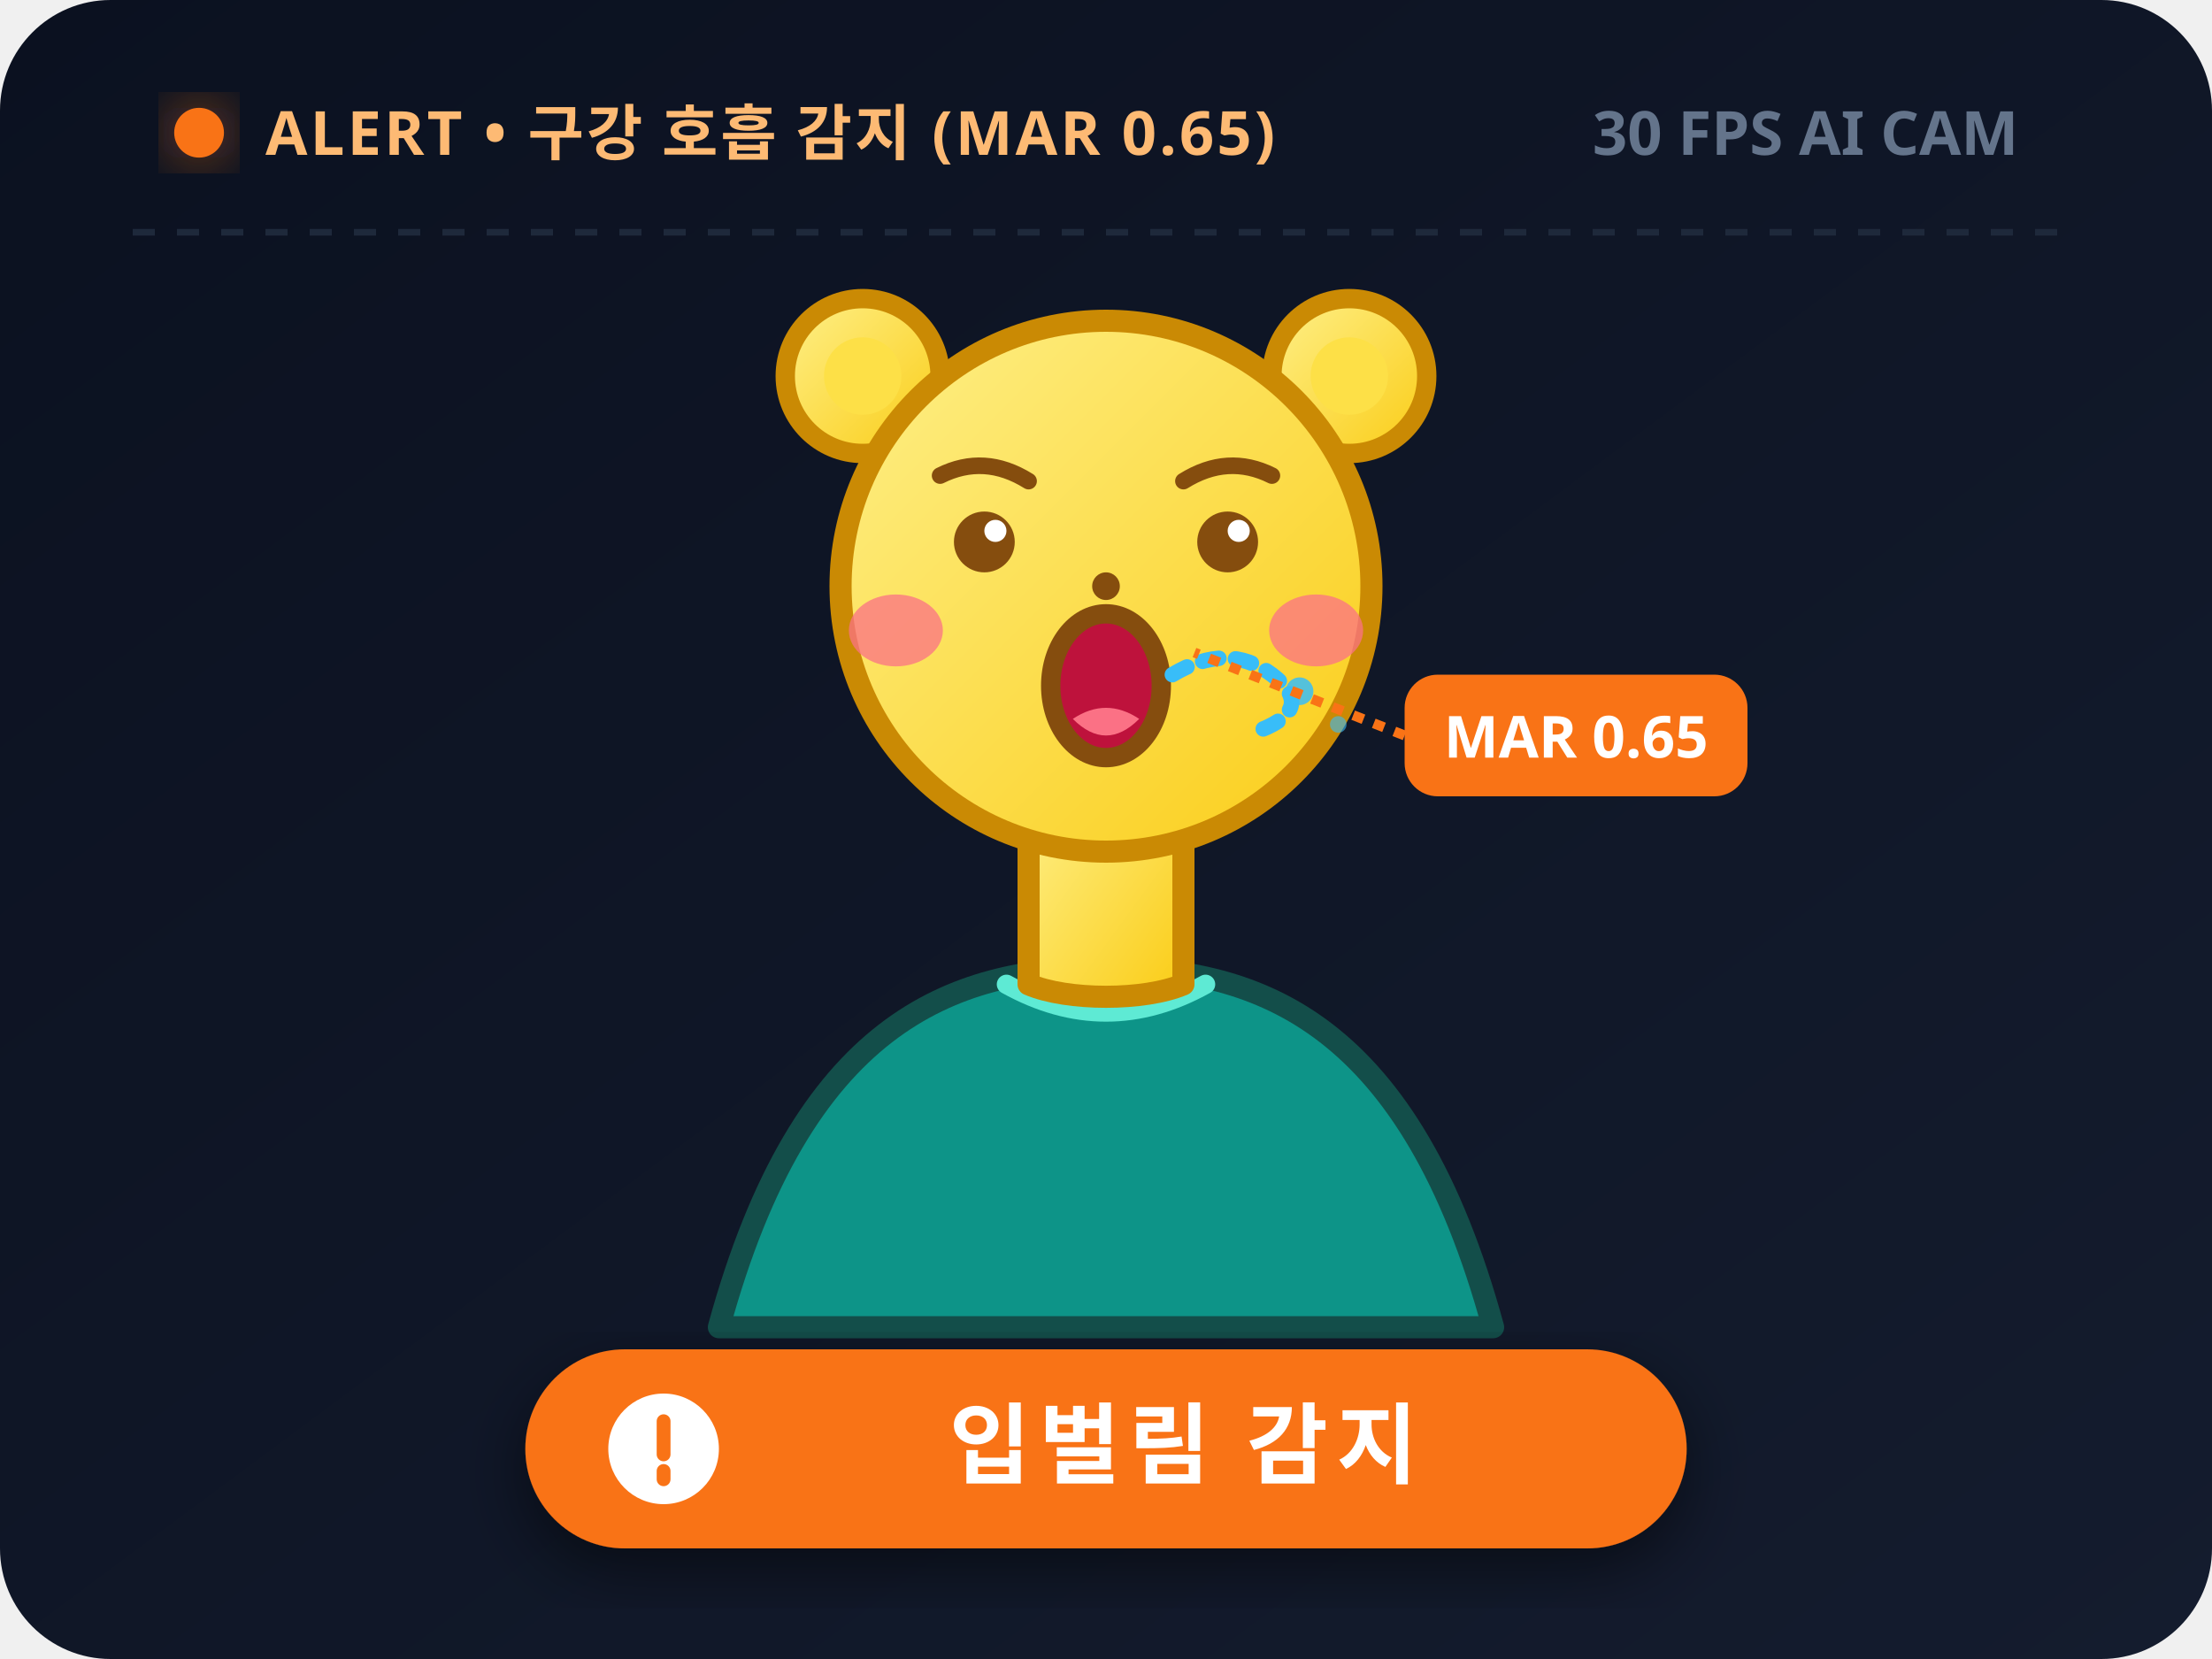
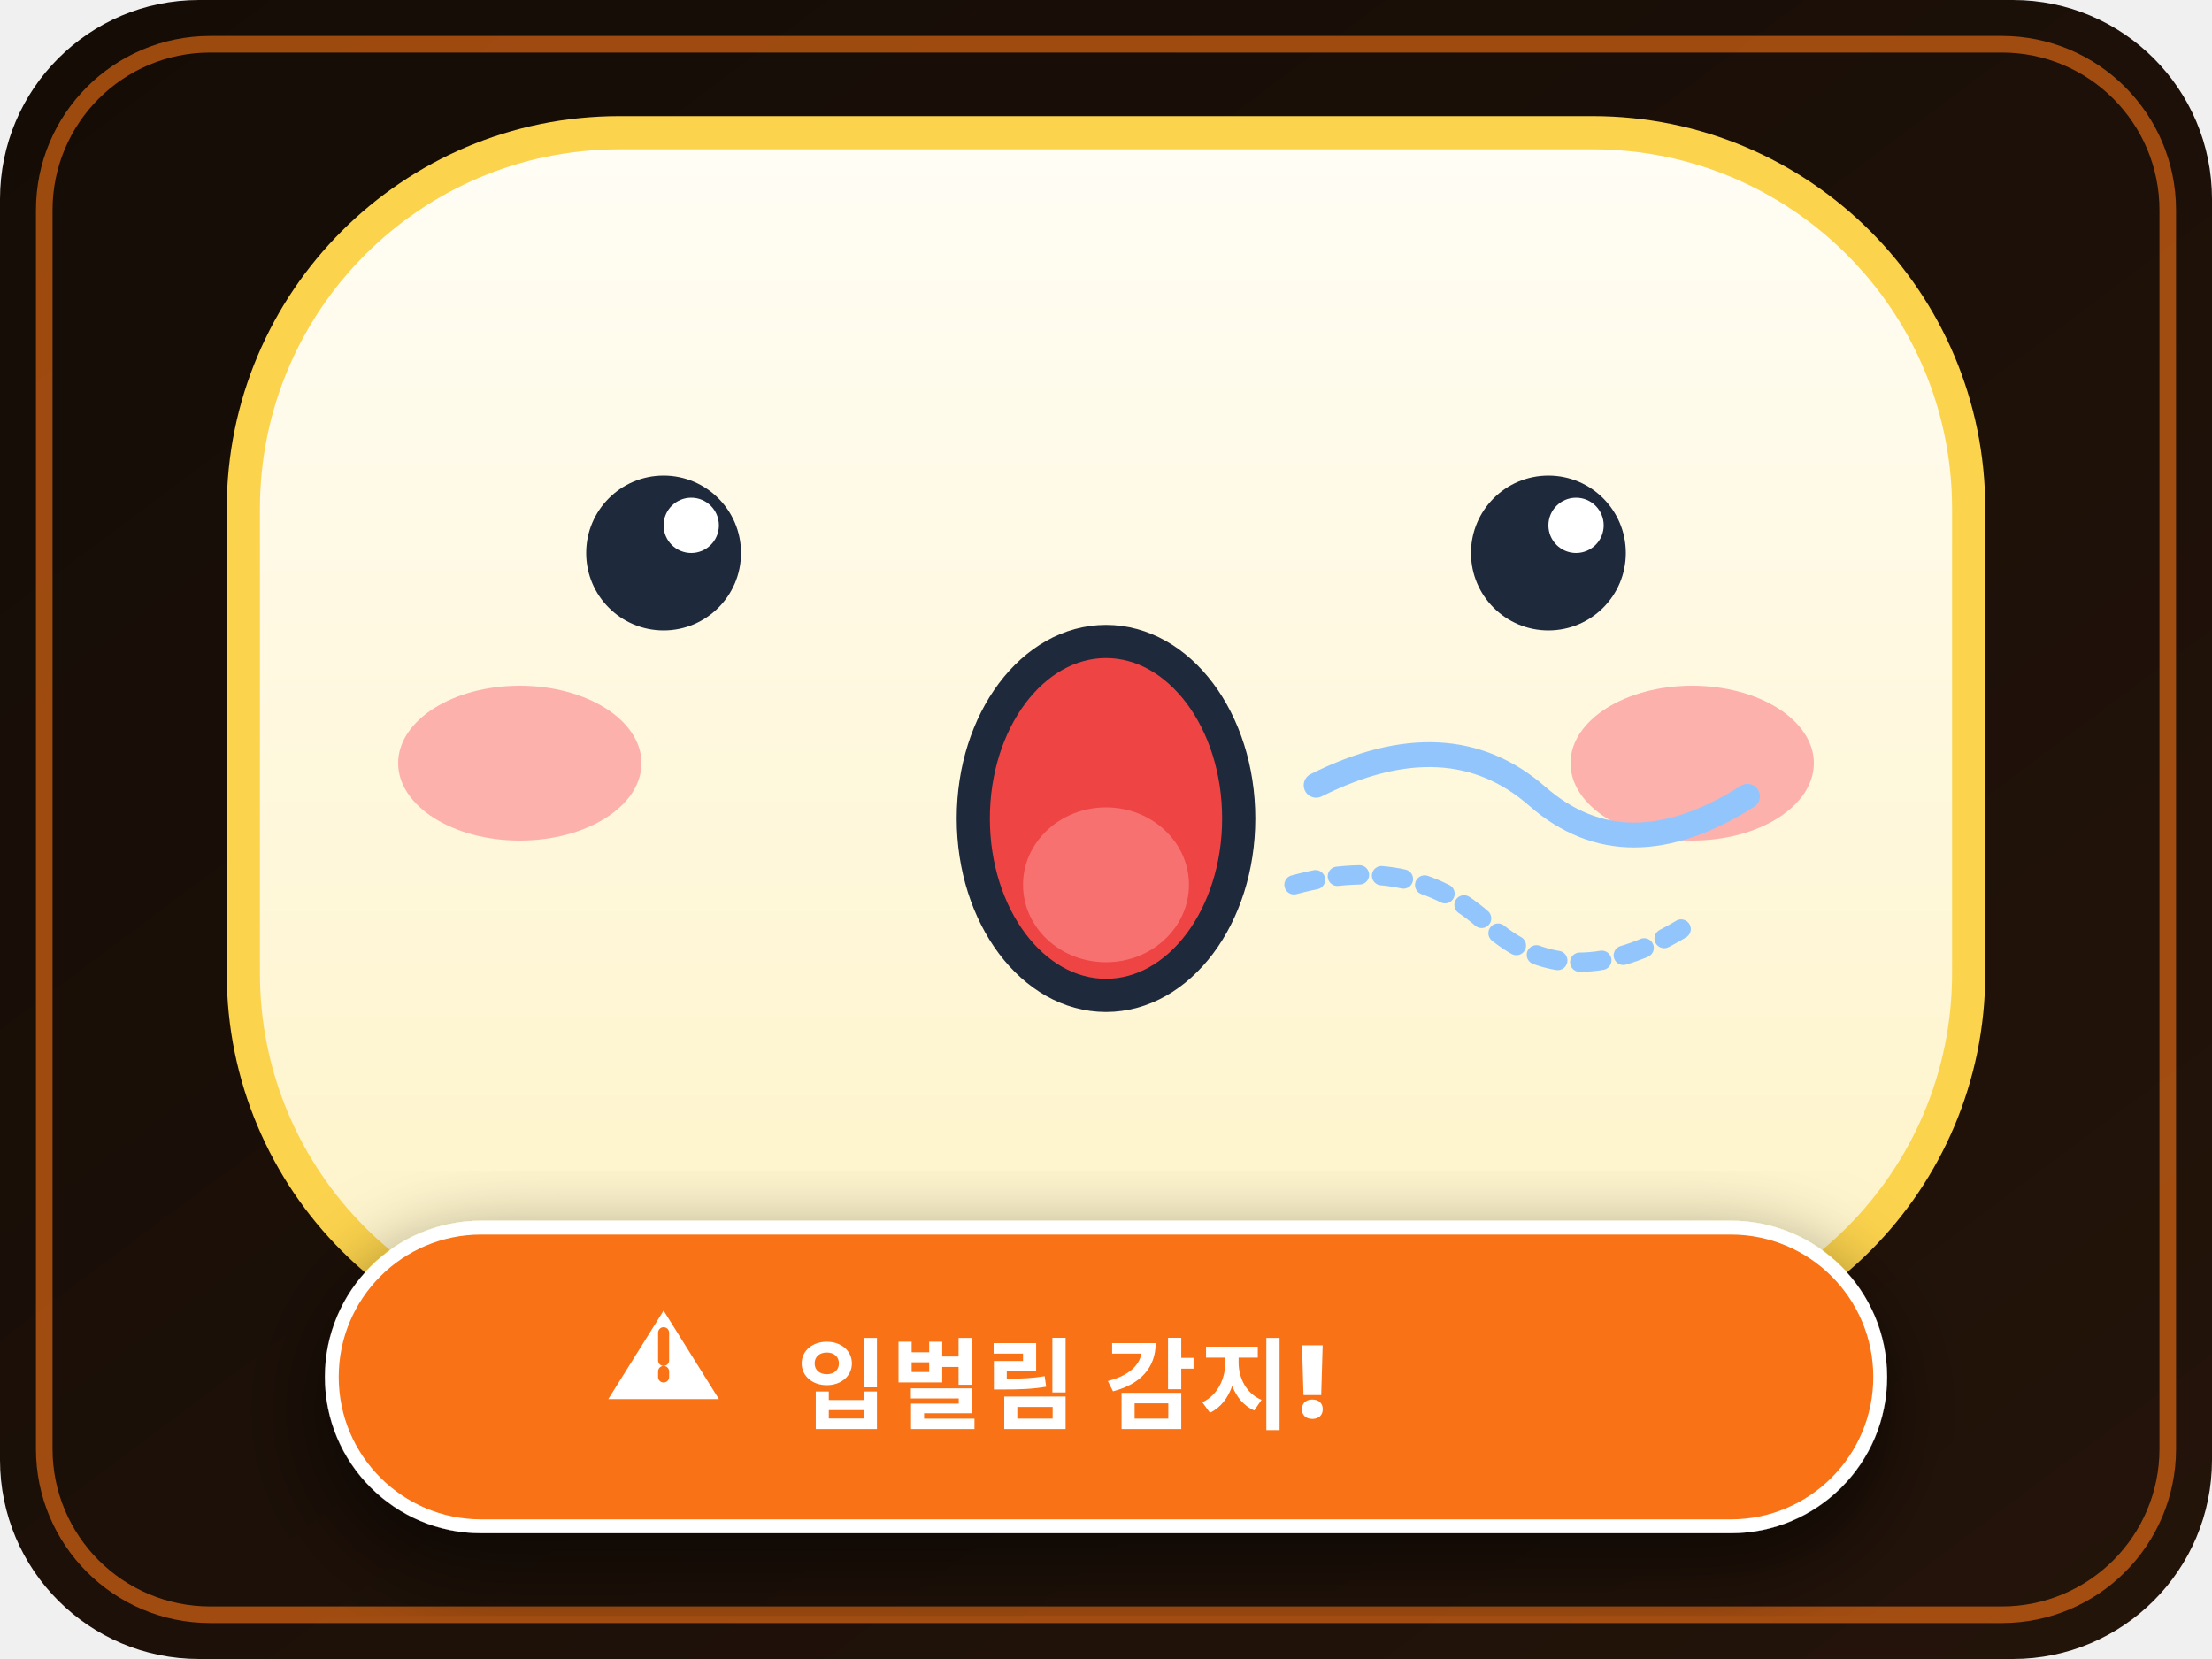
<svg xmlns="http://www.w3.org/2000/svg" viewBox="0 0 400 300" width="100%" height="100%">
  <defs>
-     <linearGradient id="screenBg2" x1="0%" y1="0%" x2="100%" y2="100%">
-       <stop offset="0%" stop-color="#0b1120" />
-       <stop offset="100%" stop-color="#141c2e" />
+     <linearGradient id="screenBg" x1="0%" y1="0%" x2="100%" y2="100%">
+       <stop offset="0%" stop-color="#140c06" />
+       <stop offset="100%" stop-color="#24140a" />
    </linearGradient>
-     <linearGradient id="emojiYellow2" x1="0%" y1="0%" x2="100%" y2="100%">
-       <stop offset="0%" stop-color="#fef08a" />
-       <stop offset="100%" stop-color="#facc15" />
+     <linearGradient id="creamFace" x1="0%" y1="0%" x2="0%" y2="100%">
+       <stop offset="0%" stop-color="#fffdf5" />
+       <stop offset="100%" stop-color="#fef3c7" />
    </linearGradient>
-     <filter id="alertGlow2" x="-30%" y="-30%" width="160%" height="160%">
-       <feGaussianBlur stdDeviation="6" result="blur" />
-       <feComposite in="SourceGraphic" in2="blur" operator="over" />
-     </filter>
-     <filter id="pillShadow2" x="-10%" y="-20%" width="120%" height="150%">
-       <feDropShadow dx="0" dy="4" stdDeviation="6" flood-color="#000000" flood-opacity="0.5" />
+     <filter id="badgeShadow" x="-20%" y="-30%" width="140%" height="160%">
+       <feDropShadow dx="0" dy="6" stdDeviation="8" flood-color="#000000" flood-opacity="0.6" />
    </filter>
  </defs>
-   <rect width="400" height="300" rx="20" fill="url(#screenBg2)" />
-   <line x1="24" y1="42" x2="376" y2="42" stroke="#1e293b" stroke-width="1.2" stroke-dasharray="4 4" />
-   <circle cx="36" cy="24" r="4.5" fill="#f97316" filter="url(#alertGlow2)" />
-   <text x="48" y="28" fill="#fdba74" font-family="'Pretendard', sans-serif" font-size="11" font-weight="700" letter-spacing="0.5">ALERT • 구강 호흡 감지 (MAR 0.65)</text>
-   <text x="365" y="28" text-anchor="end" fill="#64748b" font-family="'Plus Jakarta Sans', sans-serif" font-size="11" font-weight="600">30 FPS AI CAM</text>
-   <g id="emojiMouth">
-     <path d="M 130 240               C 145 185 172 175 200 175               C 228 175 255 185 270 240 Z" fill="#0d9488" stroke="#134e4a" stroke-width="4" stroke-linejoin="round" />
-     <path d="M 182 178 Q 200 188 218 178" fill="none" stroke="#5eead4" stroke-width="3.5" stroke-linecap="round" />
-     <path d="M 186 142 L 186 178 C 193 181 207 181 214 178 L 214 142 Z" fill="url(#emojiYellow2)" stroke="#ca8a04" stroke-width="4" stroke-linejoin="round" />
-     <g>
-       <circle cx="156" cy="68" r="14" fill="url(#emojiYellow2)" stroke="#ca8a04" stroke-width="3.5" />
-       <circle cx="156" cy="68" r="7" fill="#fde047" />
-       <circle cx="244" cy="68" r="14" fill="url(#emojiYellow2)" stroke="#ca8a04" stroke-width="3.5" />
-       <circle cx="244" cy="68" r="7" fill="#fde047" />
-     </g>
-     <circle cx="200" cy="106" r="48" fill="url(#emojiYellow2)" stroke="#ca8a04" stroke-width="4" />
-     <path d="M 170 86 Q 178 82 186 87" fill="none" stroke="#854d0e" stroke-width="3" stroke-linecap="round" />
-     <path d="M 214 87 Q 222 82 230 86" fill="none" stroke="#854d0e" stroke-width="3" stroke-linecap="round" />
-     <circle cx="178" cy="98" r="5.5" fill="#854d0e" />
-     <circle cx="180" cy="96" r="2" fill="#ffffff" />
-     <circle cx="222" cy="98" r="5.5" fill="#854d0e" />
-     <circle cx="224" cy="96" r="2" fill="#ffffff" />
-     <circle cx="200" cy="106" r="2.5" fill="#854d0e" />
-     <ellipse cx="162" cy="114" rx="8.5" ry="6.5" fill="#fb7185" opacity="0.75" />
-     <ellipse cx="238" cy="114" rx="8.5" ry="6.5" fill="#fb7185" opacity="0.75" />
-     <g transform="translate(200, 124)">
-       <ellipse cx="0" cy="0" rx="10" ry="13" fill="#be123c" stroke="#854d0e" stroke-width="3.5" />
-       <path d="M -6 6 Q 0 2 6 6 Q 0 12 -6 6 Z" fill="#fb7185" />
-       <path d="M 12 -2 Q 22 -8 30 -2 Q 38 4 28 8" fill="none" stroke="#38bdf8" stroke-width="2.8" stroke-linecap="round" stroke-dasharray="3 3" />
-       <circle cx="35" cy="1" r="2.5" fill="#38bdf8" opacity="0.85" />
-       <circle cx="42" cy="7" r="1.5" fill="#38bdf8" opacity="0.6" />
-     </g>
-     <g transform="translate(254, 122)">
-       <rect x="0" y="0" width="62" height="22" rx="6" fill="#f97316" />
-       <text x="31" y="15" fill="#ffffff" font-family="'Pretendard', sans-serif" font-size="10.5" font-weight="900" text-anchor="middle">MAR 0.65</text>
-       <line x1="0" y1="11" x2="-38" y2="-4" stroke="#f97316" stroke-width="1.8" stroke-dasharray="2 2" />
+   <style>
+     @keyframes alertPulse {
+       0%, 100% {
+         opacity: 1;
+         transform: scale(1);
+       }
+       50% {
+         opacity: 0.35;
+         transform: scale(0.97);
+       }
+     }
+     @keyframes borderFlash {
+       0%, 100% {
+         stroke-opacity: 0.9;
+       }
+       50% {
+         stroke-opacity: 0.2;
+       }
+     }
+     
+     /* Static default state */
+     .bottom-alert {
+       transform-origin: 200px 250px;
+     }
+     .border-alert {
+       stroke-opacity: 0.6;
+     }
+ 
+     /* Interactive Hover State: Trigger Blinking */
+     svg:hover .bottom-alert {
+       animation: alertPulse 0.8s infinite ease-in-out;
+     }
+     svg:hover .border-alert {
+       animation: borderFlash 0.8s infinite ease-in-out;
+     }
+   </style>
+   <rect width="400" height="300" rx="36" fill="url(#screenBg)" />
+   <rect class="border-alert" x="8" y="8" width="384" height="284" rx="30" fill="none" stroke="#f97316" stroke-width="3" />
+   <g id="mouthBreathingFace">
+     <rect x="44" y="24" width="312" height="220" rx="68" fill="url(#creamFace)" stroke="#fcd34d" stroke-width="6" />
+     <circle cx="120" cy="100" r="14" fill="#1e293b" />
+     <circle cx="125" cy="95" r="5" fill="#ffffff" />
+     <circle cx="280" cy="100" r="14" fill="#1e293b" />
+     <circle cx="285" cy="95" r="5" fill="#ffffff" />
+     <ellipse cx="94" cy="138" rx="22" ry="14" fill="#fca5a5" opacity="0.85" />
+     <ellipse cx="306" cy="138" rx="22" ry="14" fill="#fca5a5" opacity="0.85" />
+     <ellipse cx="200" cy="148" rx="24" ry="32" fill="#ef4444" stroke="#1e293b" stroke-width="6" />
+     <ellipse cx="200" cy="160" rx="15" ry="14" fill="#f87171" />
+     <path d="M 238 142 Q 262 130 278 144 Q 294 158 316 144" fill="none" stroke="#93c5fd" stroke-width="4.5" stroke-linecap="round" />
+     <path d="M 234 160 Q 256 154 270 168 Q 284 180 304 168" fill="none" stroke="#93c5fd" stroke-width="3.5" stroke-linecap="round" stroke-dasharray="4 4" />
+   </g>
+   <g class="bottom-alert" filter="url(#badgeShadow)">
+     <rect x="60" y="222" width="280" height="54" rx="27" fill="#f97316" stroke="#ffffff" stroke-width="2.5" />
+     <g transform="translate(200, 255)">
+       <path d="M -90 -2 L -80 -18 L -70 -2 Z" fill="#ffffff" />
+       <path d="M -80 -6 L -80 -7 M -80 -9 L -80 -14" stroke="#f97316" stroke-width="2" stroke-linecap="round" />
+       <text x="-56" y="2" fill="#ffffff" font-family="'Pretendard', -apple-system, sans-serif" font-size="18" font-weight="900" letter-spacing="0.5">입벌림 감지!</text>
    </g>
  </g>
-   <g transform="translate(200, 262)" filter="url(#pillShadow2)">
-     <rect x="-105" y="-18" width="210" height="36" rx="18" fill="#f97316" />
-     <circle cx="-80" cy="0" r="10" fill="#ffffff" />
-     <path d="M -80 -5 L -80 1 M -80 4 L -80 5.5" stroke="#f97316" stroke-width="2.5" stroke-linecap="round" />
-     <text x="14" y="5" fill="#ffffff" font-family="'Pretendard', sans-serif" font-size="16" font-weight="900" text-anchor="middle" letter-spacing="1.5">입벌림 감지</text>
-   </g>
</svg>
